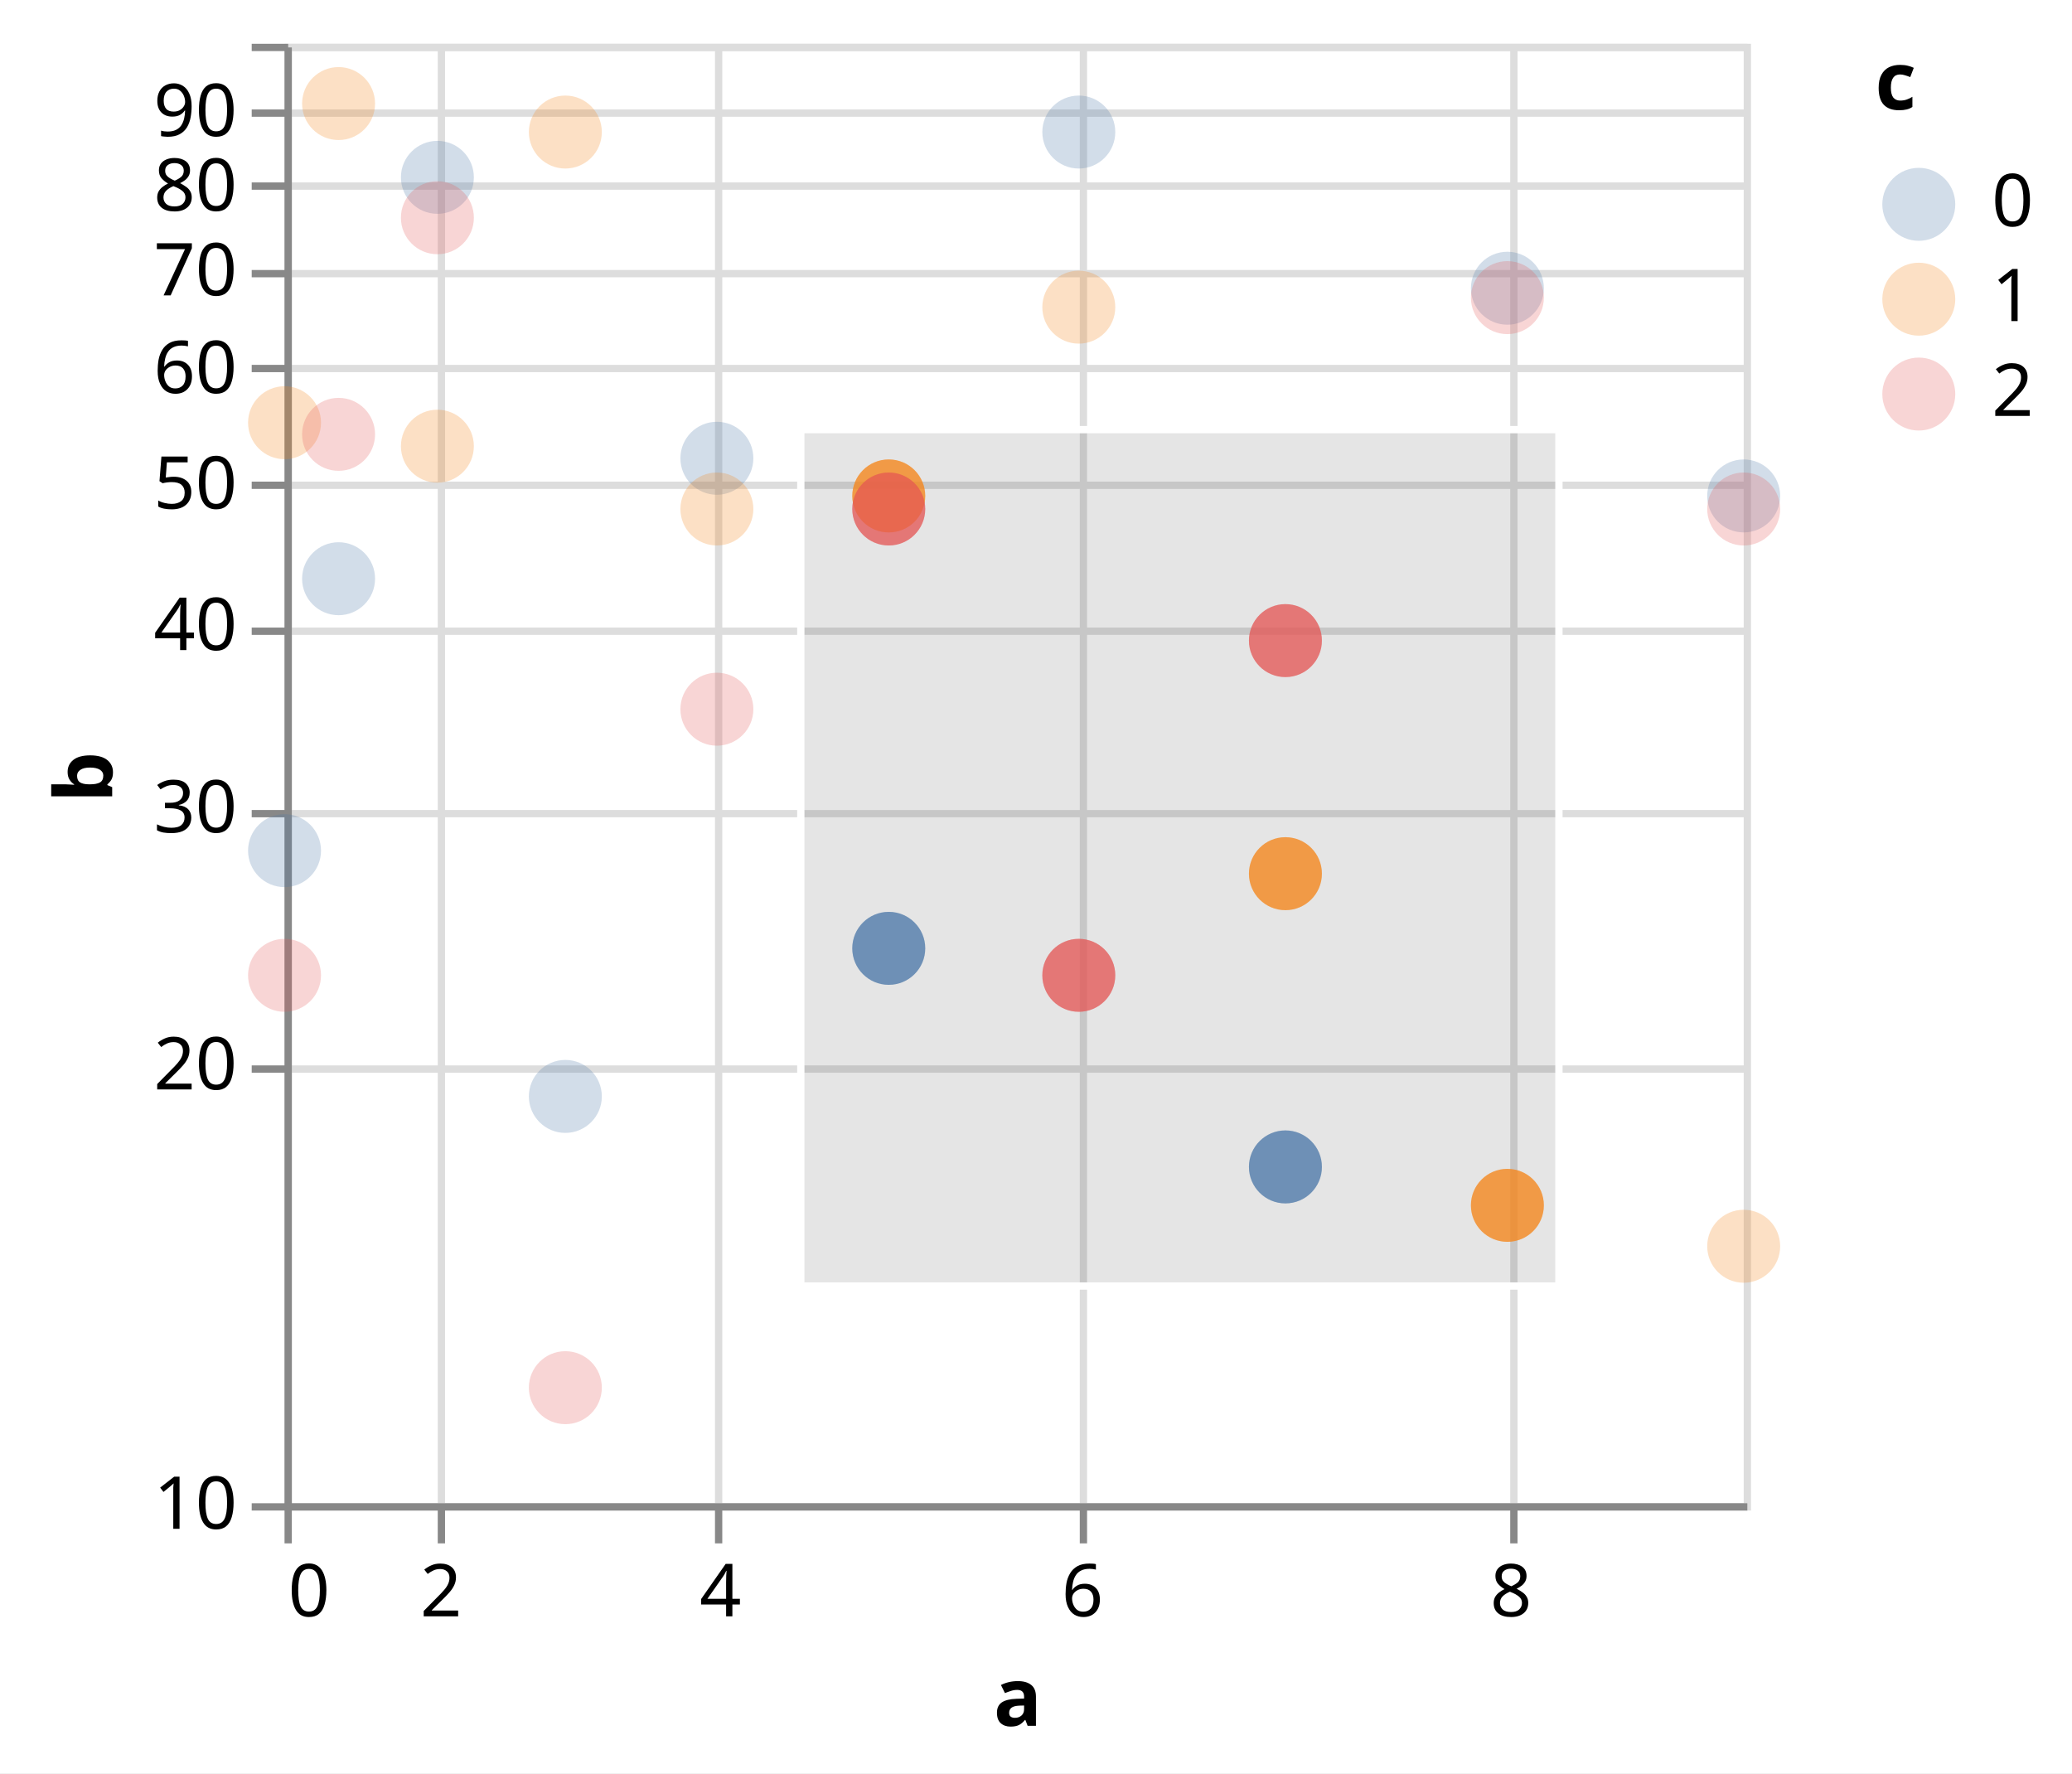
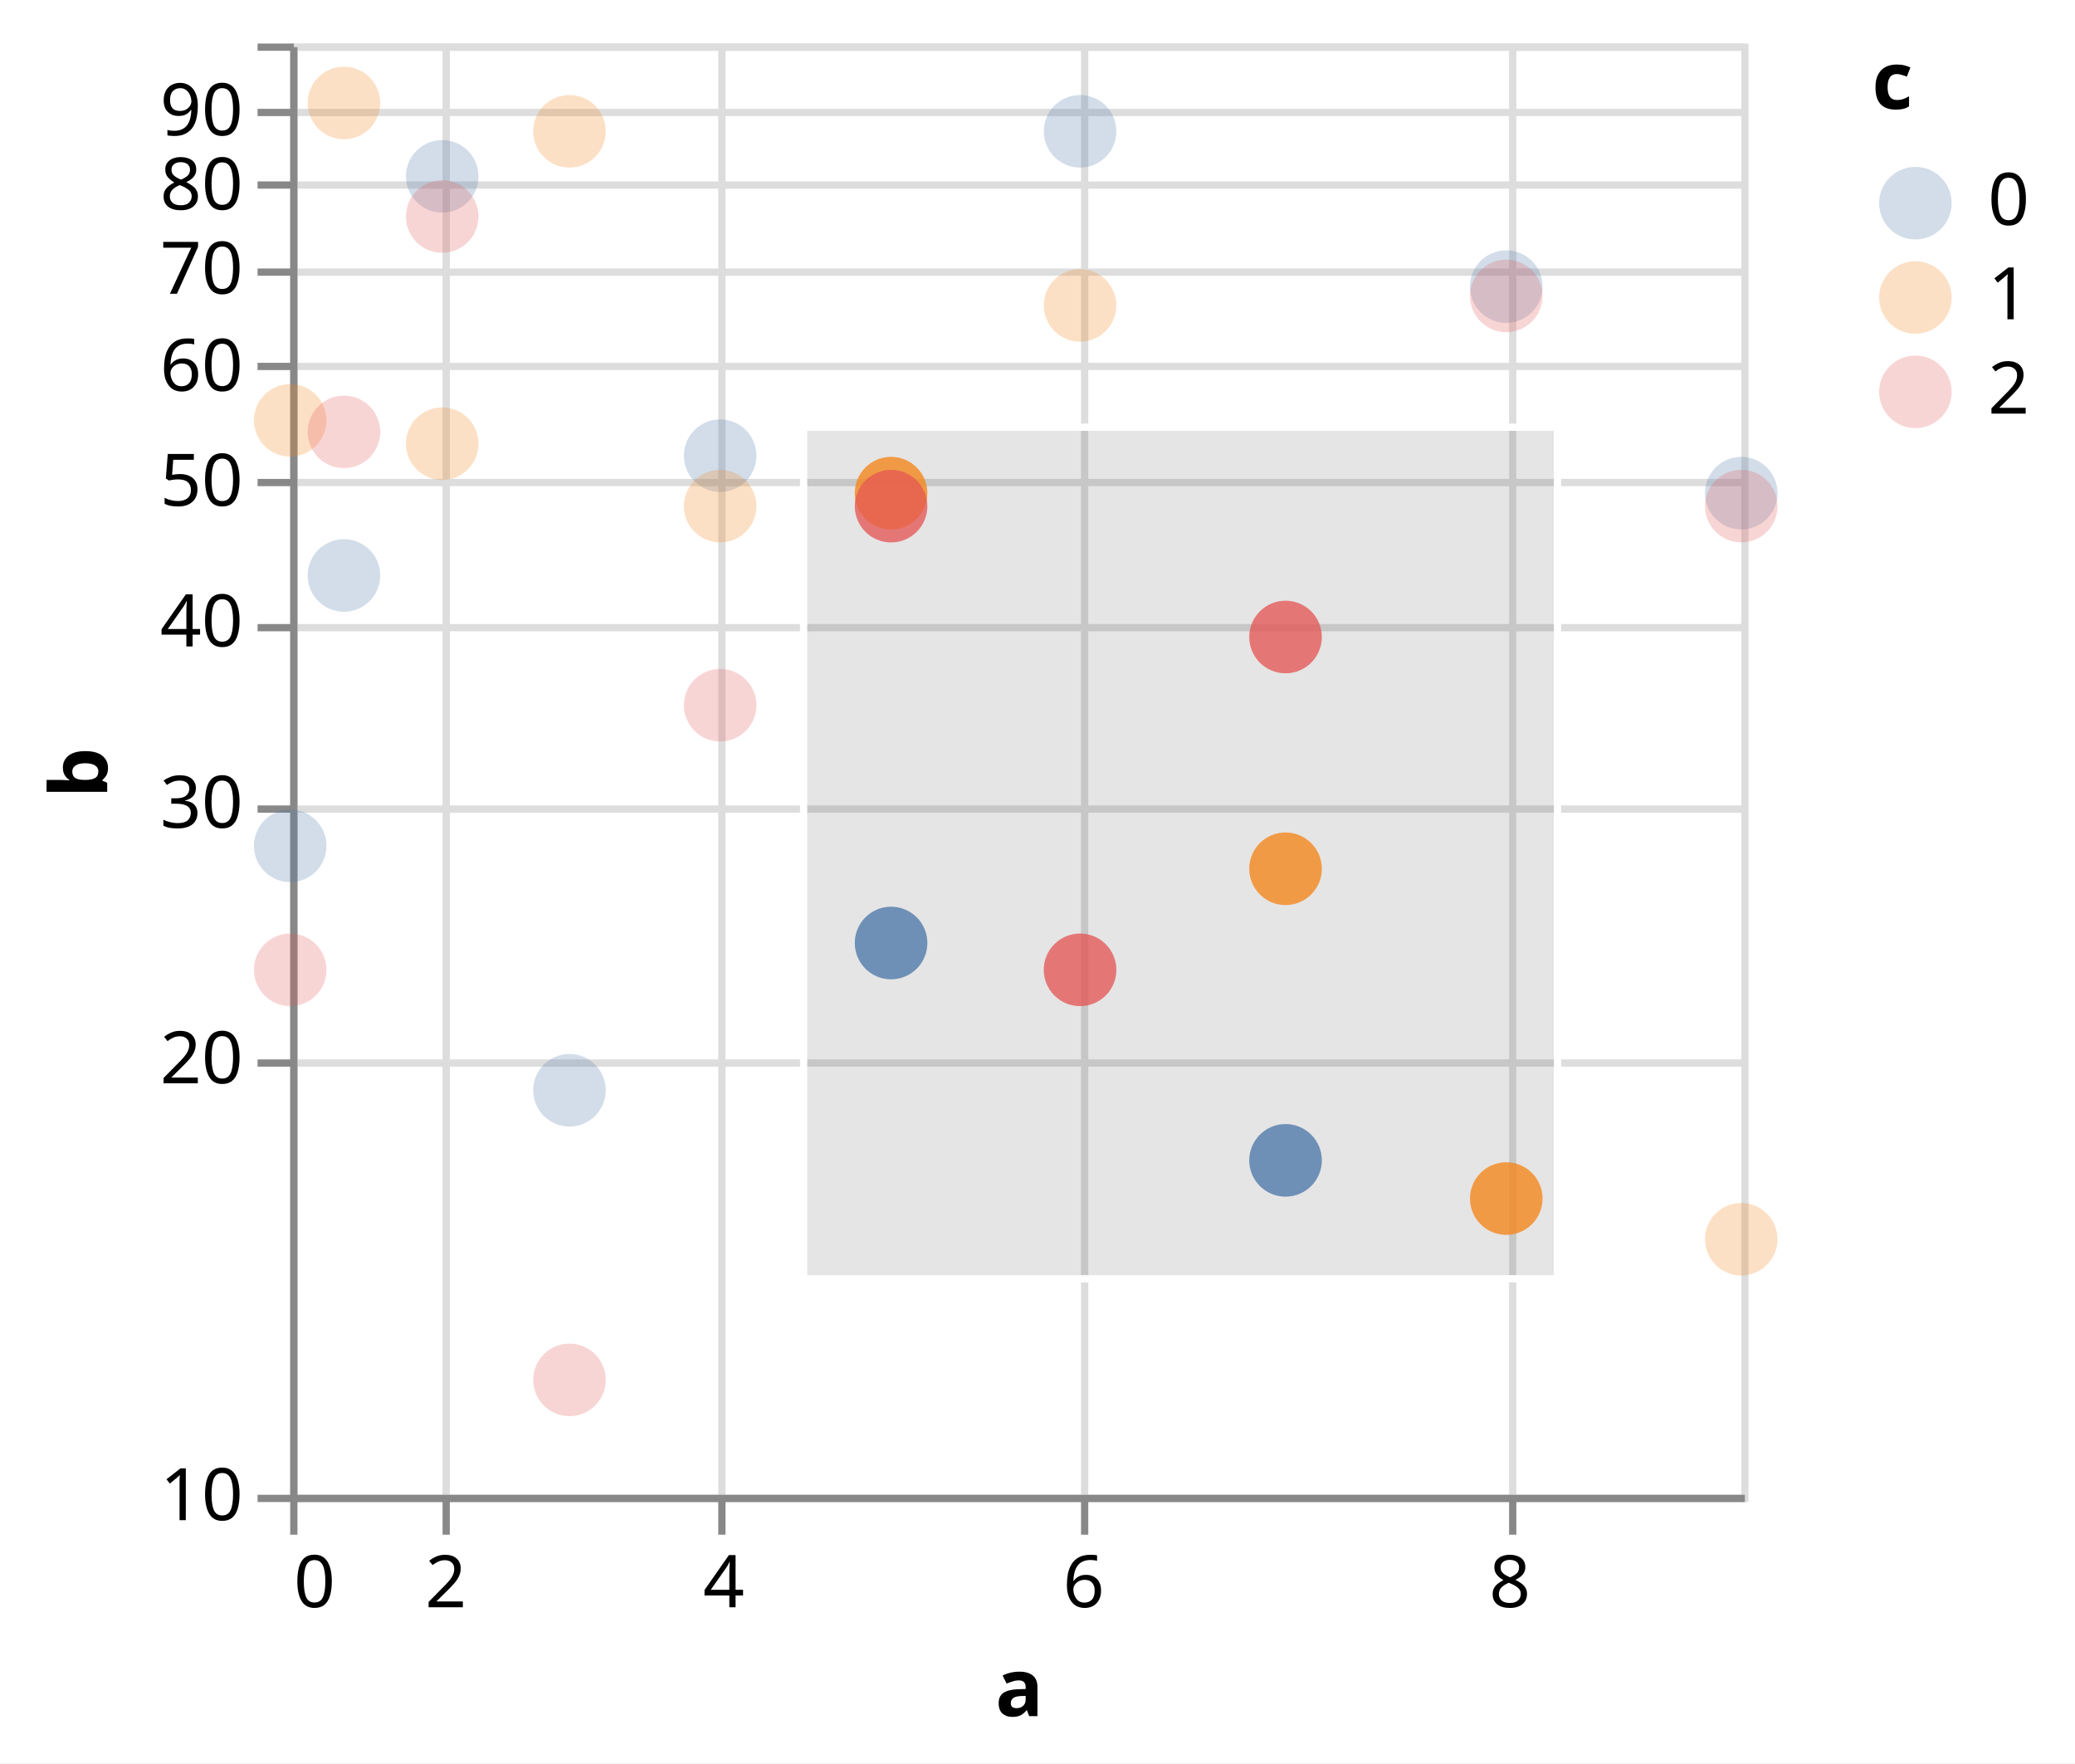
- <svg xmlns="http://www.w3.org/2000/svg" version="1.1" class="marks" width="284" height="243" viewBox="0 0 284 243">
-   <rect width="284" height="243" fill="white" />
-   <g fill="none" stroke-miterlimit="10" transform="translate(39,6)">
+ <svg xmlns="http://www.w3.org/2000/svg" version="1.1" class="marks" width="286" height="243" viewBox="0 0 286 243">
+   <rect width="286" height="243" fill="white" />
+   <g fill="none" stroke-miterlimit="10" transform="translate(40,6)">
    <g class="mark-group role-frame root" role="graphics-object" aria-roledescription="group mark container">
      <g transform="translate(0,0)">
        <path class="background" aria-hidden="true" d="M0.5,0.5h200v200h-200Z" stroke="#ddd" />
        <g>
          <g class="mark-group role-axis" aria-hidden="true">
            <g transform="translate(0.5,200.5)">
              <path class="background" aria-hidden="true" d="M0,0h0v0h0Z" pointer-events="none" />
              <g>
                <g class="mark-rule role-axis-grid" pointer-events="none">
                  <line transform="translate(0,-200)" x2="0" y2="200" stroke="#ddd" stroke-width="1" opacity="1" />
                  <line transform="translate(21,-200)" x2="0" y2="200" stroke="#ddd" stroke-width="1" opacity="1" />
                  <line transform="translate(59,-200)" x2="0" y2="200" stroke="#ddd" stroke-width="1" opacity="1" />
                  <line transform="translate(109,-200)" x2="0" y2="200" stroke="#ddd" stroke-width="1" opacity="1" />
                  <line transform="translate(168,-200)" x2="0" y2="200" stroke="#ddd" stroke-width="1" opacity="1" />
                </g>
              </g>
              <path class="foreground" aria-hidden="true" d="" pointer-events="none" display="none" />
            </g>
          </g>
          <g class="mark-group role-axis" aria-hidden="true">
            <g transform="translate(0.5,0.5)">
              <path class="background" aria-hidden="true" d="M0,0h0v0h0Z" pointer-events="none" />
              <g>
                <g class="mark-rule role-axis-grid" pointer-events="none">
                  <line transform="translate(0,200)" x2="200" y2="0" stroke="#ddd" stroke-width="1" opacity="1" />
                  <line transform="translate(0,140)" x2="200" y2="0" stroke="#ddd" stroke-width="1" opacity="1" />
                  <line transform="translate(0,105)" x2="200" y2="0" stroke="#ddd" stroke-width="1" opacity="1" />
                  <line transform="translate(0,80)" x2="200" y2="0" stroke="#ddd" stroke-width="1" opacity="1" />
                  <line transform="translate(0,60)" x2="200" y2="0" stroke="#ddd" stroke-width="1" opacity="1" />
                  <line transform="translate(0,44)" x2="200" y2="0" stroke="#ddd" stroke-width="1" opacity="1" />
                  <line transform="translate(0,31)" x2="200" y2="0" stroke="#ddd" stroke-width="1" opacity="1" />
                  <line transform="translate(0,19)" x2="200" y2="0" stroke="#ddd" stroke-width="1" opacity="1" />
                  <line transform="translate(0,9)" x2="200" y2="0" stroke="#ddd" stroke-width="1" opacity="1" />
                  <line transform="translate(0,0)" x2="200" y2="0" stroke="#ddd" stroke-width="1" opacity="1" />
                </g>
              </g>
              <path class="foreground" aria-hidden="true" d="" pointer-events="none" display="none" />
            </g>
          </g>
          <g class="mark-group role-axis" aria-hidden="true">
            <g transform="translate(0.5,200.5)">
              <path class="background" aria-hidden="true" d="M0,0h0v0h0Z" pointer-events="none" />
              <g>
                <g class="mark-rule role-axis-tick" pointer-events="none">
                  <line transform="translate(0,0)" x2="0" y2="5" stroke="#888" stroke-width="1" opacity="1" />
                  <line transform="translate(21,0)" x2="0" y2="5" stroke="#888" stroke-width="1" opacity="1" />
                  <line transform="translate(59,0)" x2="0" y2="5" stroke="#888" stroke-width="1" opacity="1" />
                  <line transform="translate(109,0)" x2="0" y2="5" stroke="#888" stroke-width="1" opacity="1" />
                  <line transform="translate(168,0)" x2="0" y2="5" stroke="#888" stroke-width="1" opacity="1" />
                </g>
                <g class="mark-text role-axis-label" pointer-events="none">
                  <text text-anchor="start" transform="translate(0,15)" font-family="sans-serif" font-size="10px" fill="#000" opacity="1">0</text>
                  <text text-anchor="middle" transform="translate(20.95131,15)" font-family="sans-serif" font-size="10px" fill="#000" opacity="1">2</text>
                  <text text-anchor="middle" transform="translate(59.25926,15)" font-family="sans-serif" font-size="10px" fill="#000" opacity="1">4</text>
                  <text text-anchor="middle" transform="translate(108.8662,15)" font-family="sans-serif" font-size="10px" fill="#000" opacity="1">6</text>
                  <text text-anchor="middle" transform="translate(167.6105,15)" font-family="sans-serif" font-size="10px" fill="#000" opacity="1">8</text>
                </g>
                <g class="mark-rule role-axis-domain" pointer-events="none">
                  <line transform="translate(0,0)" x2="200" y2="0" stroke="#888" stroke-width="1" opacity="1" />
                </g>
                <g class="mark-text role-axis-title" pointer-events="none">
                  <text text-anchor="middle" transform="translate(100,30)" font-family="sans-serif" font-size="11px" font-weight="bold" fill="#000" opacity="1">a</text>
                </g>
              </g>
              <path class="foreground" aria-hidden="true" d="" pointer-events="none" display="none" />
            </g>
          </g>
          <g class="mark-group role-axis" aria-hidden="true">
            <g transform="translate(0.5,0.5)">
              <path class="background" aria-hidden="true" d="M0,0h0v0h0Z" pointer-events="none" />
              <g>
                <g class="mark-rule role-axis-tick" pointer-events="none">
                  <line transform="translate(0,200)" x2="-5" y2="0" stroke="#888" stroke-width="1" opacity="1" />
                  <line transform="translate(0,140)" x2="-5" y2="0" stroke="#888" stroke-width="1" opacity="1" />
                  <line transform="translate(0,105)" x2="-5" y2="0" stroke="#888" stroke-width="1" opacity="1" />
                  <line transform="translate(0,80)" x2="-5" y2="0" stroke="#888" stroke-width="1" opacity="1" />
                  <line transform="translate(0,60)" x2="-5" y2="0" stroke="#888" stroke-width="1" opacity="1" />
                  <line transform="translate(0,44)" x2="-5" y2="0" stroke="#888" stroke-width="1" opacity="1" />
                  <line transform="translate(0,31)" x2="-5" y2="0" stroke="#888" stroke-width="1" opacity="1" />
                  <line transform="translate(0,19)" x2="-5" y2="0" stroke="#888" stroke-width="1" opacity="1" />
                  <line transform="translate(0,9)" x2="-5" y2="0" stroke="#888" stroke-width="1" opacity="1" />
                  <line transform="translate(0,0)" x2="-5" y2="0" stroke="#888" stroke-width="1" opacity="1" />
                </g>
                <g class="mark-text role-axis-label" pointer-events="none">
                  <text text-anchor="end" transform="translate(-7,203)" font-family="sans-serif" font-size="10px" fill="#000" opacity="1">10</text>
                  <text text-anchor="end" transform="translate(-7,142.794)" font-family="sans-serif" font-size="10px" fill="#000" opacity="1">20</text>
                  <text text-anchor="end" transform="translate(-7,107.5757)" font-family="sans-serif" font-size="10px" fill="#000" opacity="1">30</text>
                  <text text-anchor="end" transform="translate(-7,82.588)" font-family="sans-serif" font-size="10px" fill="#000" opacity="1">40</text>
                  <text text-anchor="end" transform="translate(-7,63.206)" font-family="sans-serif" font-size="10px" fill="#000" opacity="1">50</text>
                  <text text-anchor="end" transform="translate(-7,47.36975)" font-family="sans-serif" font-size="10px" fill="#000" opacity="1">60</text>
                  <text text-anchor="end" transform="translate(-7,33.98039)" font-family="sans-serif" font-size="10px" fill="#000" opacity="1">70</text>
                  <text text-anchor="end" transform="translate(-7,22.382)" font-family="sans-serif" font-size="10px" fill="#000" opacity="1">80</text>
                  <text text-anchor="end" transform="translate(-7,12.1515)" font-family="sans-serif" font-size="10px" fill="#000" opacity="1">90</text>
                  <text text-anchor="end" transform="translate(-7,3)" font-family="sans-serif" font-size="10px" fill="#000" opacity="0">100</text>
                </g>
                <g class="mark-rule role-axis-domain" pointer-events="none">
                  <line transform="translate(0,200)" x2="0" y2="-200" stroke="#888" stroke-width="1" opacity="1" />
                </g>
                <g class="mark-text role-axis-title" pointer-events="none">
-                   <text text-anchor="middle" transform="translate(-22.12305,100) rotate(-90) translate(0,-2)" font-family="sans-serif" font-size="11px" font-weight="bold" fill="#000" opacity="1">b</text>
+                   <text text-anchor="middle" transform="translate(-23.72461,100) rotate(-90) translate(0,-2)" font-family="sans-serif" font-size="11px" font-weight="bold" fill="#000" opacity="1">b</text>
                </g>
              </g>
              <path class="foreground" aria-hidden="true" d="" pointer-events="none" display="none" />
            </g>
          </g>
          <g class="mark-rect role-mark sel_brush_bg" clip-path="url(#clip1)" role="graphics-symbol" aria-roledescription="rect mark container">
            <path d="M70.762,52.875h103.913v117.36h-103.913Z" fill="#333" fill-opacity="0.125" />
          </g>
          <g class="mark-symbol role-mark layer_0_marks" role="graphics-symbol" aria-roledescription="symbol mark container">
            <path transform="translate(0,110.5684)" d="M5,0A5,5,0,1,1,-5,0A5,5,0,1,1,5,0" fill="#4c78a8" stroke-width="2" opacity="0.25" />
            <path transform="translate(0,51.92746)" d="M5,0A5,5,0,1,1,-5,0A5,5,0,1,1,5,0" fill="#f58518" stroke-width="2" opacity="0.25" />
            <path transform="translate(0,127.6544)" d="M5,0A5,5,0,1,1,-5,0A5,5,0,1,1,5,0" fill="#e45756" stroke-width="2" opacity="0.25" />
            <path transform="translate(7.407407,73.30631)" d="M5,0A5,5,0,1,1,-5,0A5,5,0,1,1,5,0" fill="#4c78a8" stroke-width="2" opacity="0.25" />
            <path transform="translate(7.407407,8.191722)" d="M5,0A5,5,0,1,1,-5,0A5,5,0,1,1,5,0" fill="#f58518" stroke-width="2" opacity="0.25" />
            <path transform="translate(7.407407,53.52125)" d="M5,0A5,5,0,1,1,-5,0A5,5,0,1,1,5,0" fill="#e45756" stroke-width="2" opacity="0.25" />
            <path transform="translate(20.95131,18.303)" d="M5,0A5,5,0,1,1,-5,0A5,5,0,1,1,5,0" fill="#4c78a8" stroke-width="2" opacity="0.25" />
            <path transform="translate(20.95131,55.14483)" d="M5,0A5,5,0,1,1,-5,0A5,5,0,1,1,5,0" fill="#f58518" stroke-width="2" opacity="0.25" />
            <path transform="translate(20.95131,23.83728)" d="M5,0A5,5,0,1,1,-5,0A5,5,0,1,1,5,0" fill="#e45756" stroke-width="2" opacity="0.25" />
            <path transform="translate(38.49002,144.2493)" d="M5,0A5,5,0,1,1,-5,0A5,5,0,1,1,5,0" fill="#4c78a8" stroke-width="2" opacity="0.25" />
            <path transform="translate(38.49002,12.09615)" d="M5,0A5,5,0,1,1,-5,0A5,5,0,1,1,5,0" fill="#f58518" stroke-width="2" opacity="0.25" />
            <path transform="translate(38.49002,184.1638)" d="M5,0A5,5,0,1,1,-5,0A5,5,0,1,1,5,0" fill="#e45756" stroke-width="2" opacity="0.25" />
            <path transform="translate(59.25926,56.79933)" d="M5,0A5,5,0,1,1,-5,0A5,5,0,1,1,5,0" fill="#4c78a8" stroke-width="2" opacity="0.25" />
            <path transform="translate(59.25926,63.75175)" d="M5,0A5,5,0,1,1,-5,0A5,5,0,1,1,5,0" fill="#f58518" stroke-width="2" opacity="0.25" />
            <path transform="translate(59.25926,91.18639)" d="M5,0A5,5,0,1,1,-5,0A5,5,0,1,1,5,0" fill="#e45756" stroke-width="2" opacity="0.25" />
            <path transform="translate(82.81733,123.9578)" d="M5,0A5,5,0,1,1,-5,0A5,5,0,1,1,5,0" fill="#4c78a8" stroke-width="2" opacity="0.25" />
            <path transform="translate(82.81733,61.96078)" d="M5,0A5,5,0,1,1,-5,0A5,5,0,1,1,5,0" fill="#f58518" stroke-width="2" opacity="0.25" />
            <path transform="translate(82.81733,63.75175)" d="M5,0A5,5,0,1,1,-5,0A5,5,0,1,1,5,0" fill="#e45756" stroke-width="2" opacity="0.25" />
            <path transform="translate(108.8662,12.09615)" d="M5,0A5,5,0,1,1,-5,0A5,5,0,1,1,5,0" fill="#4c78a8" stroke-width="2" opacity="0.25" />
            <path transform="translate(108.8662,36.09121)" d="M5,0A5,5,0,1,1,-5,0A5,5,0,1,1,5,0" fill="#f58518" stroke-width="2" opacity="0.25" />
            <path transform="translate(108.8662,127.6544)" d="M5,0A5,5,0,1,1,-5,0A5,5,0,1,1,5,0" fill="#e45756" stroke-width="2" opacity="0.25" />
            <path transform="translate(137.1871,153.9102)" d="M5,0A5,5,0,1,1,-5,0A5,5,0,1,1,5,0" fill="#4c78a8" stroke-width="2" opacity="0.25" />
            <path transform="translate(137.1871,113.7272)" d="M5,0A5,5,0,1,1,-5,0A5,5,0,1,1,5,0" fill="#f58518" stroke-width="2" opacity="0.25" />
            <path transform="translate(137.1871,81.78708)" d="M5,0A5,5,0,1,1,-5,0A5,5,0,1,1,5,0" fill="#e45756" stroke-width="2" opacity="0.25" />
            <path transform="translate(167.6105,33.49822)" d="M5,0A5,5,0,1,1,-5,0A5,5,0,1,1,5,0" fill="#4c78a8" stroke-width="2" opacity="0.25" />
            <path transform="translate(167.6105,159.176)" d="M5,0A5,5,0,1,1,-5,0A5,5,0,1,1,5,0" fill="#f58518" stroke-width="2" opacity="0.25" />
            <path transform="translate(167.6105,34.78504)" d="M5,0A5,5,0,1,1,-5,0A5,5,0,1,1,5,0" fill="#e45756" stroke-width="2" opacity="0.25" />
            <path transform="translate(200,61.96078)" d="M5,0A5,5,0,1,1,-5,0A5,5,0,1,1,5,0" fill="#4c78a8" stroke-width="2" opacity="0.25" />
            <path transform="translate(200,164.7817)" d="M5,0A5,5,0,1,1,-5,0A5,5,0,1,1,5,0" fill="#f58518" stroke-width="2" opacity="0.25" />
            <path transform="translate(200,63.75175)" d="M5,0A5,5,0,1,1,-5,0A5,5,0,1,1,5,0" fill="#e45756" stroke-width="2" opacity="0.25" />
          </g>
          <g class="mark-symbol role-mark layer_1_marks" role="graphics-symbol" aria-roledescription="symbol mark container" pointer-events="none">
            <path transform="translate(108.8662,127.6544)" d="M5,0A5,5,0,1,1,-5,0A5,5,0,1,1,5,0" fill="#e45756" stroke-width="2" opacity="0.7" />
            <path transform="translate(137.1871,153.9102)" d="M5,0A5,5,0,1,1,-5,0A5,5,0,1,1,5,0" fill="#4c78a8" stroke-width="2" opacity="0.7" />
            <path transform="translate(137.1871,113.7272)" d="M5,0A5,5,0,1,1,-5,0A5,5,0,1,1,5,0" fill="#f58518" stroke-width="2" opacity="0.7" />
            <path transform="translate(137.1871,81.78708)" d="M5,0A5,5,0,1,1,-5,0A5,5,0,1,1,5,0" fill="#e45756" stroke-width="2" opacity="0.7" />
            <path transform="translate(167.6105,159.176)" d="M5,0A5,5,0,1,1,-5,0A5,5,0,1,1,5,0" fill="#f58518" stroke-width="2" opacity="0.7" />
            <path transform="translate(82.81733,123.9578)" d="M5,0A5,5,0,1,1,-5,0A5,5,0,1,1,5,0" fill="#4c78a8" stroke-width="2" opacity="0.7" />
            <path transform="translate(82.81733,61.96078)" d="M5,0A5,5,0,1,1,-5,0A5,5,0,1,1,5,0" fill="#f58518" stroke-width="2" opacity="0.7" />
            <path transform="translate(82.81733,63.75175)" d="M5,0A5,5,0,1,1,-5,0A5,5,0,1,1,5,0" fill="#e45756" stroke-width="2" opacity="0.7" />
          </g>
          <g class="mark-rect role-mark sel_brush" clip-path="url(#clip2)" role="graphics-symbol" aria-roledescription="rect mark container">
            <path d="M70.762,52.875h103.913v117.36h-103.913Z" stroke="white" />
          </g>
          <g class="mark-group role-legend" aria-hidden="true">
            <g transform="translate(218,0)">
-               <path class="background" aria-hidden="true" d="M0,0h22v53h-22Z" pointer-events="none" />
+               <path class="background" aria-hidden="true" d="M0,0h23v53h-23Z" pointer-events="none" />
              <g>
                <g class="mark-group role-legend-entry">
                  <g transform="translate(0,16)">
                    <path class="background" aria-hidden="true" d="M0,0h0v0h0Z" pointer-events="none" />
                    <g>
                      <g class="mark-group role-scope" role="graphics-object" aria-roledescription="group mark container">
                        <g transform="translate(0,0)">
-                           <path class="background" aria-hidden="true" d="M0,0h21.562v11h-21.562Z" pointer-events="none" opacity="1" />
+                           <path class="background" aria-hidden="true" d="M0,0h22.362v11h-22.362Z" pointer-events="none" opacity="1" />
                          <g>
                            <g class="mark-symbol role-legend-symbol" pointer-events="none">
                              <path transform="translate(6,6)" d="M5,0A5,5,0,1,1,-5,0A5,5,0,1,1,5,0" fill="#4c78a8" stroke-width="1.5" opacity="0.25" />
                            </g>
                            <g class="mark-text role-legend-label" pointer-events="none">
                              <text text-anchor="start" transform="translate(16,9)" font-family="sans-serif" font-size="10px" fill="#000" opacity="1">0</text>
                            </g>
                          </g>
                          <path class="foreground" aria-hidden="true" d="" pointer-events="none" display="none" />
                        </g>
                        <g transform="translate(0,13)">
-                           <path class="background" aria-hidden="true" d="M0,0h21.562v11h-21.562Z" pointer-events="none" opacity="1" />
+                           <path class="background" aria-hidden="true" d="M0,0h22.362v11h-22.362Z" pointer-events="none" opacity="1" />
                          <g>
                            <g class="mark-symbol role-legend-symbol" pointer-events="none">
                              <path transform="translate(6,6)" d="M5,0A5,5,0,1,1,-5,0A5,5,0,1,1,5,0" fill="#f58518" stroke-width="1.5" opacity="0.25" />
                            </g>
                            <g class="mark-text role-legend-label" pointer-events="none">
                              <text text-anchor="start" transform="translate(16,9)" font-family="sans-serif" font-size="10px" fill="#000" opacity="1">1</text>
                            </g>
                          </g>
                          <path class="foreground" aria-hidden="true" d="" pointer-events="none" display="none" />
                        </g>
                        <g transform="translate(0,26)">
-                           <path class="background" aria-hidden="true" d="M0,0h21.562v11h-21.562Z" pointer-events="none" opacity="1" />
+                           <path class="background" aria-hidden="true" d="M0,0h22.362v11h-22.362Z" pointer-events="none" opacity="1" />
                          <g>
                            <g class="mark-symbol role-legend-symbol" pointer-events="none">
                              <path transform="translate(6,6)" d="M5,0A5,5,0,1,1,-5,0A5,5,0,1,1,5,0" fill="#e45756" stroke-width="1.5" opacity="0.25" />
                            </g>
                            <g class="mark-text role-legend-label" pointer-events="none">
                              <text text-anchor="start" transform="translate(16,9)" font-family="sans-serif" font-size="10px" fill="#000" opacity="1">2</text>
                            </g>
                          </g>
                          <path class="foreground" aria-hidden="true" d="" pointer-events="none" display="none" />
                        </g>
                      </g>
                    </g>
                    <path class="foreground" aria-hidden="true" d="" pointer-events="none" display="none" />
                  </g>
                </g>
                <g class="mark-text role-legend-title" pointer-events="none">
                  <text text-anchor="start" transform="translate(0,9)" font-family="sans-serif" font-size="11px" font-weight="bold" fill="#000" opacity="1">c</text>
                </g>
              </g>
              <path class="foreground" aria-hidden="true" d="" pointer-events="none" display="none" />
            </g>
          </g>
        </g>
        <path class="foreground" aria-hidden="true" d="" display="none" />
      </g>
    </g>
  </g>
  <defs>
    <clipPath id="clip1">
      <rect x="0" y="0" width="200" height="200" />
    </clipPath>
    <clipPath id="clip2">
      <rect x="0" y="0" width="200" height="200" />
    </clipPath>
  </defs>
</svg>
